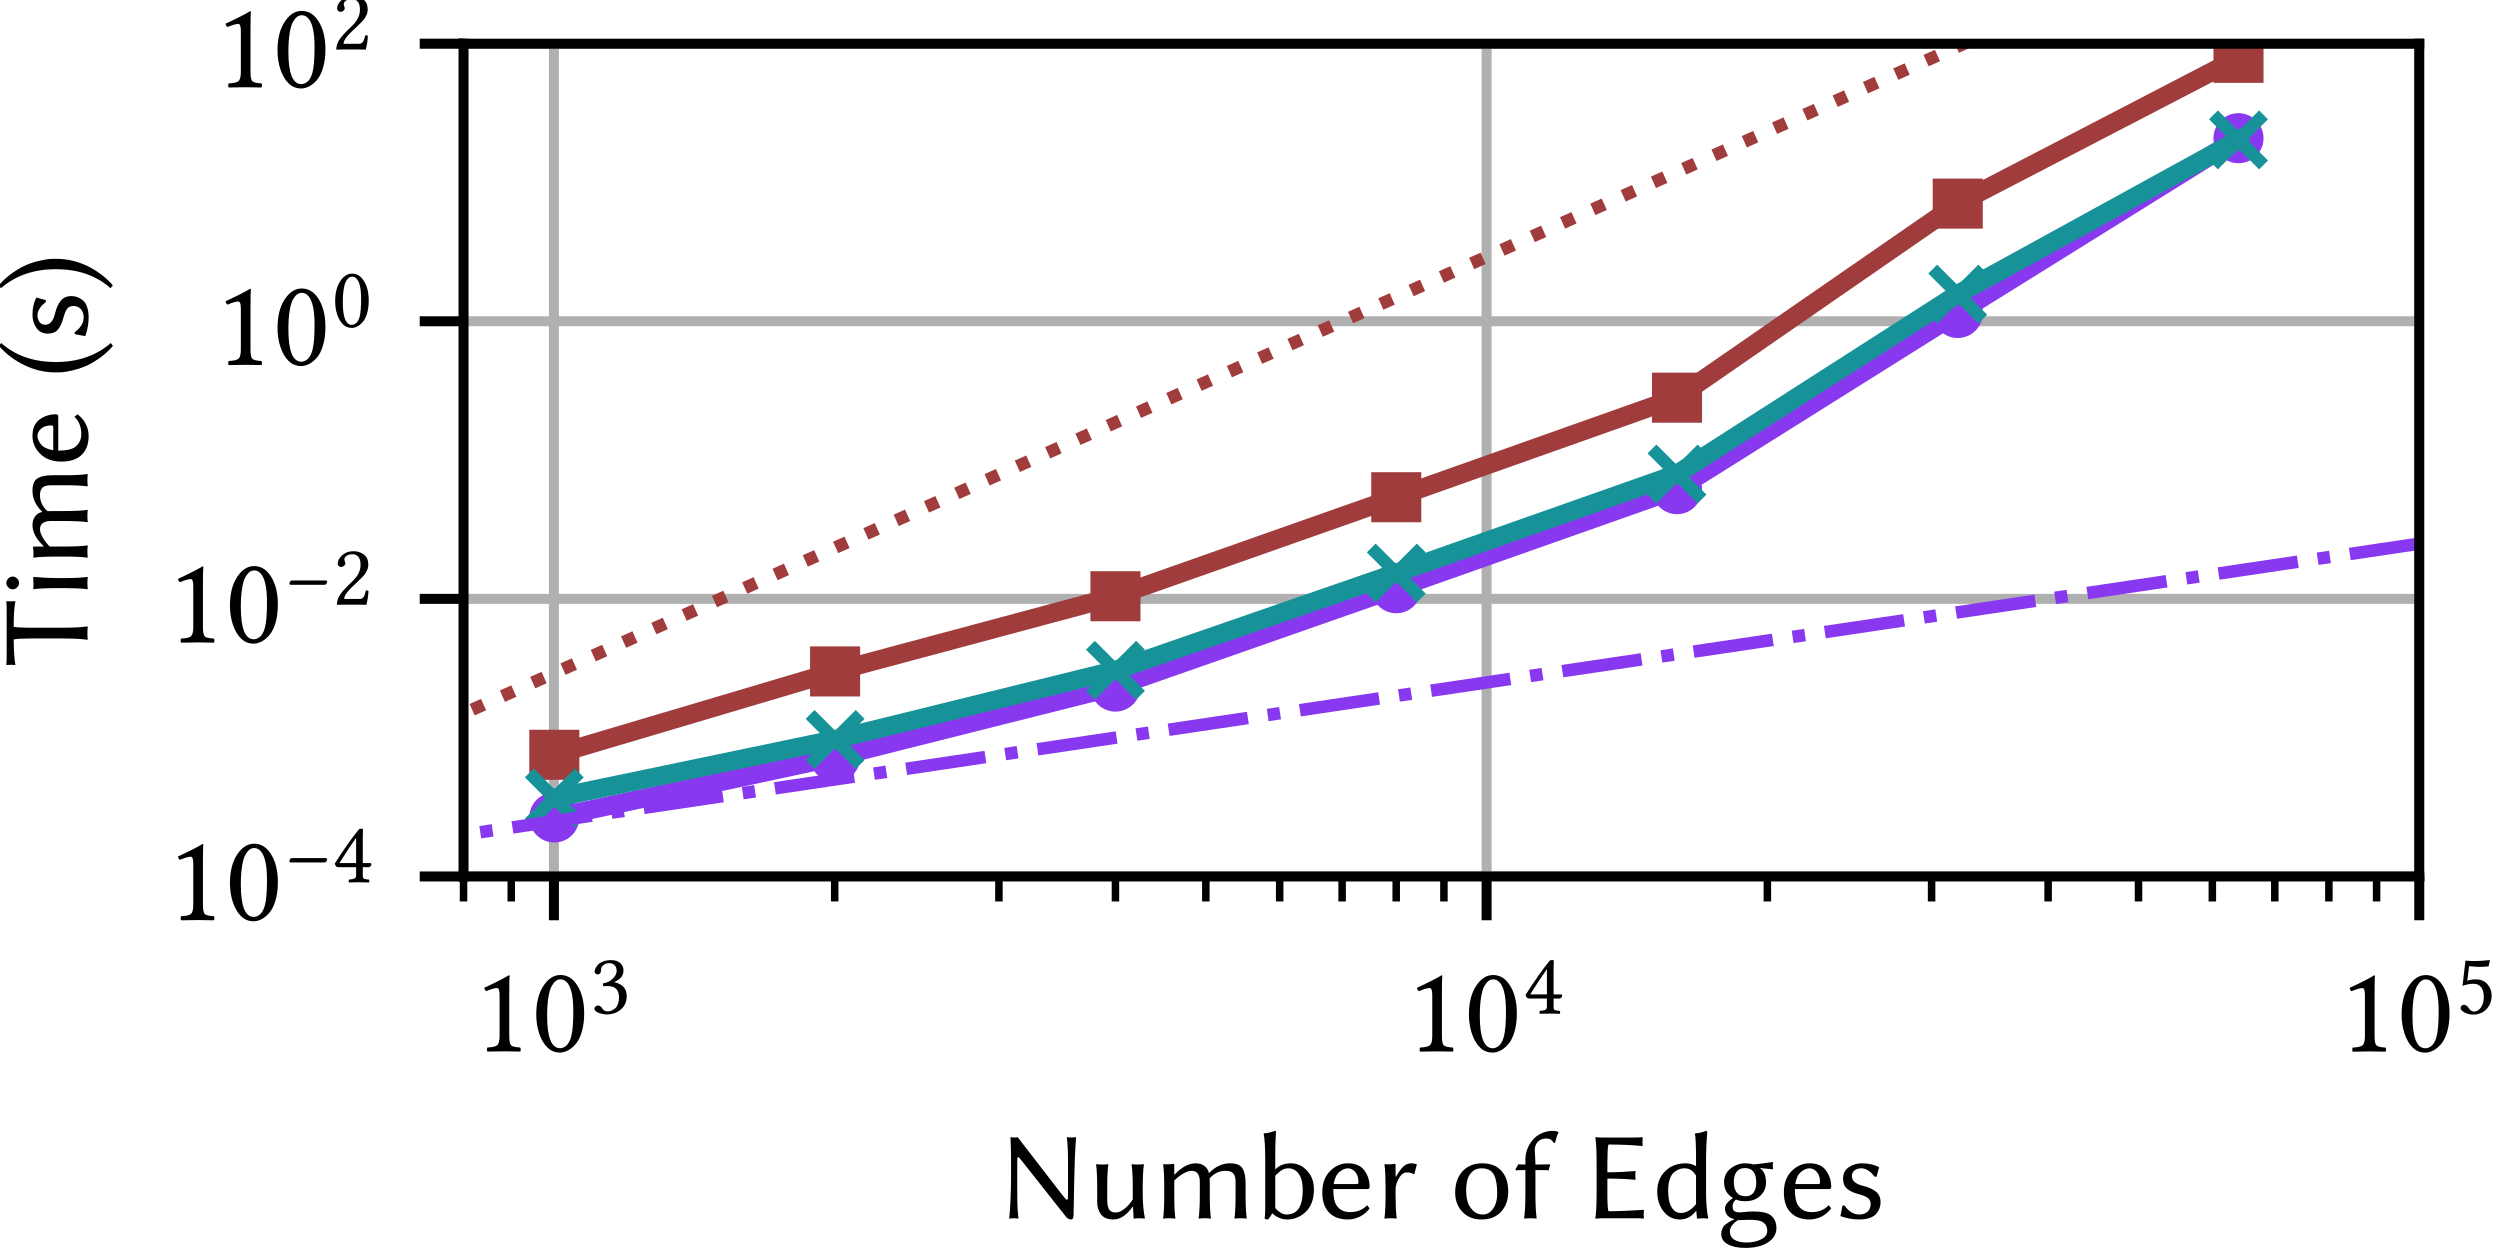
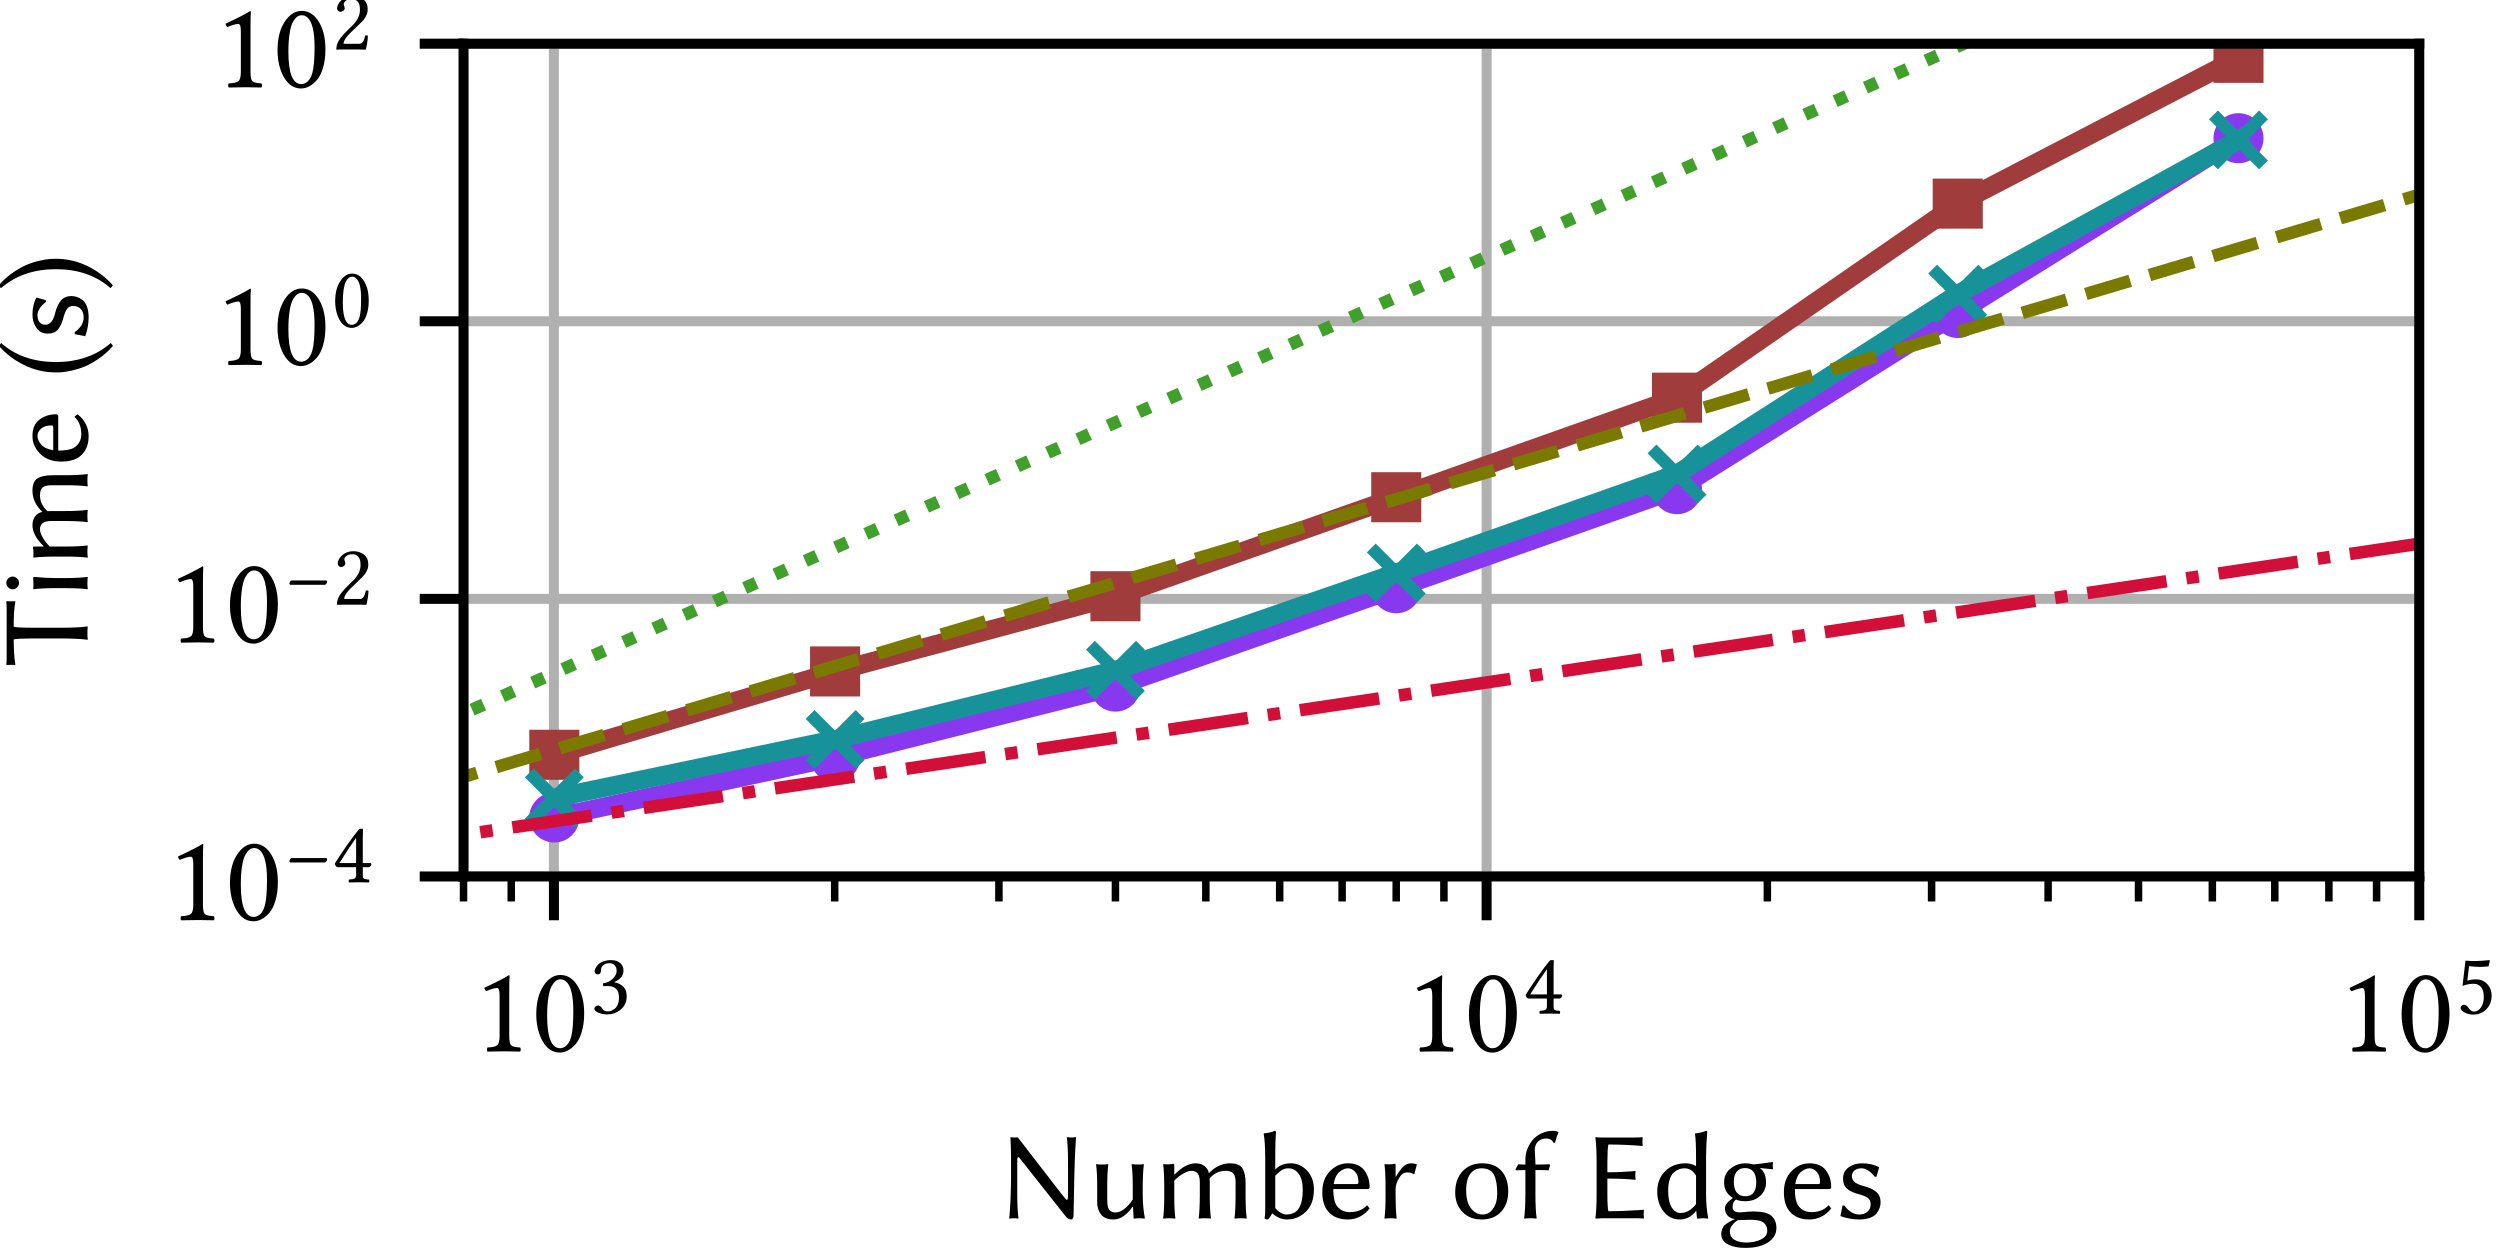
<svg xmlns="http://www.w3.org/2000/svg" xmlns:xlink="http://www.w3.org/1999/xlink" width="199.721pt" height="99.693pt" viewBox="0 0 199.721 99.693" version="1.1">
  <defs>
    <style type="text/css">*{stroke-linejoin: round; stroke-linecap: butt}</style>
  </defs>
  <g id="figure_1">
    <g id="patch_1">
      <path d="M 0 99.693  L 199.721 99.693  L 199.721 -0  L 0 -0  z " style="fill: #ffffff" />
    </g>
    <g id="axes_1">
      <g id="patch_2">
        <path d="M 37.031 70.019  L 193.271 70.019  L 193.271 3.491  L 37.031 3.491  z " style="fill: #ffffff" />
      </g>
      <g id="matplotlib.axis_1">
        <g id="xtick_1">
          <g id="line2d_1">
-             <path d="M 44.252 70.019  L 44.252 3.491  " clip-path="url(#p0219cf1106)" style="fill: none; stroke: #b0b0b0; stroke-width: 0.8; stroke-linecap: square" />
+             <path d="M 44.252 70.019  L 44.252 3.491  " clip-path="url(#pa7b9ce3e39)" style="fill: none; stroke: #b0b0b0; stroke-width: 0.8; stroke-linecap: square" />
          </g>
          <g id="line2d_2">
            <defs>
-               <path id="md5c4d9003c" d="M 0 0  L 0 3.5  " style="stroke: #000000; stroke-width: 0.8" />
+               <path id="m9ed46dc7cc" d="M 0 0  L 0 3.5  " style="stroke: #000000; stroke-width: 0.8" />
            </defs>
            <g>
-               <use xlink:href="#md5c4d9003c" x="44.252" y="70.019" style="stroke: #000000; stroke-width: 0.8" />
+               <use xlink:href="#m9ed46dc7cc" x="44.252" y="70.019" style="stroke: #000000; stroke-width: 0.8" />
            </g>
          </g>
          <g id="text_1">
            <g transform="translate(37.80198 84.00222) scale(0.1 -0.1)">
              <defs>
                <path id="LinLibertine-31" d="M 1844 781  Q 1844 397 1942 305  Q 2041 213 2400 197  Q 2431 166 2431 89  Q 2431 13 2400 -13  Q 1759 0 1619 0  Q 1356 0 728 -13  Q 703 13 703 89  Q 703 166 728 197  Q 1100 209 1225 309  Q 1350 409 1350 781  L 1350 2869  Q 1350 3241 1222 3238  Q 1050 3238 666 3078  Q 588 3128 569 3250  Q 1466 3666 1825 3891  Q 1863 3891 1863 3859  Q 1844 3713 1844 3003  L 1844 781  z " transform="scale(0.015625)" />
                <path id="LinLibertine-30" d="M 1484 3681  Q 1363 3681 1255 3603  Q 1147 3525 1040 3340  Q 934 3156 870 2762  Q 806 2369 806 1813  Q 806 163 1466 159  Q 1522 159 1586 178  Q 1650 197 1737 251  Q 1825 306 1904 431  Q 1984 556 2034 744  Q 2144 1141 2144 2059  Q 2144 3256 1772 3572  Q 1650 3681 1484 3681  z M 1459 -63  Q 1078 -63 809 206  Q 547 466 398 916  Q 250 1366 250 1881  Q 250 2791 617 3347  Q 984 3903 1484 3903  Q 1953 3903 2266 3488  Q 2700 2913 2700 1941  Q 2700 1409 2578 998  Q 2456 588 2262 367  Q 2069 147 1862 42  Q 1656 -63 1459 -63  z " transform="scale(0.015625)" />
                <path id="LinLibertine-33" d="M 1375 3681  Q 1259 3681 1139 3648  Q 1019 3616 894 3497  Q 769 3378 769 3194  Q 769 2863 519 2859  Q 416 2859 358 2931  Q 300 3003 300 3078  Q 300 3175 361 3300  Q 422 3425 550 3569  Q 678 3713 931 3808  Q 1184 3903 1509 3903  Q 1963 3903 2209 3653  Q 2409 3450 2409 3147  Q 2409 2878 2259 2676  Q 2109 2475 1734 2297  L 1741 2284  Q 2100 2228 2372 1984  Q 2644 1741 2644 1275  Q 2644 666 2220 301  Q 1797 -63 1203 -63  Q 884 -63 582 60  Q 281 184 281 366  Q 281 444 367 516  Q 453 588 550 588  Q 703 588 825 422  Q 831 416 854 381  Q 878 347 887 333  Q 897 319 919 291  Q 941 263 959 250  Q 978 238 1014 214  Q 1050 191 1087 181  Q 1125 172 1176 165  Q 1228 159 1288 159  Q 1391 159 1508 204  Q 1625 250 1762 348  Q 1900 447 1990 665  Q 2081 884 2081 1184  Q 2081 2009 1241 2009  Q 1044 2009 934 1997  L 903 2203  Q 1347 2266 1628 2548  Q 1909 2831 1909 3103  Q 1909 3394 1756 3537  Q 1603 3681 1375 3681  z " transform="scale(0.015625)" />
              </defs>
              <use xlink:href="#LinLibertine-31" transform="translate(0 0.134375)" />
              <use xlink:href="#LinLibertine-30" transform="translate(46.48438 0.134375)" />
              <use xlink:href="#LinLibertine-33" transform="translate(93.72316 30.31094) scale(0.7)" />
            </g>
          </g>
        </g>
        <g id="xtick_2">
          <g id="line2d_3">
-             <path d="M 118.762 70.019  L 118.762 3.491  " clip-path="url(#p0219cf1106)" style="fill: none; stroke: #b0b0b0; stroke-width: 0.8; stroke-linecap: square" />
+             <path d="M 118.762 70.019  L 118.762 3.491  " clip-path="url(#pa7b9ce3e39)" style="fill: none; stroke: #b0b0b0; stroke-width: 0.8; stroke-linecap: square" />
          </g>
          <g id="line2d_4">
            <g>
-               <use xlink:href="#md5c4d9003c" x="118.762" y="70.019" style="stroke: #000000; stroke-width: 0.8" />
+               <use xlink:href="#m9ed46dc7cc" x="118.762" y="70.019" style="stroke: #000000; stroke-width: 0.8" />
            </g>
          </g>
          <g id="text_2">
            <g transform="translate(112.3116 84.00222) scale(0.1 -0.1)">
              <defs>
                <path id="LinLibertine-34" d="M 1734 3244  Q 1247 2578 513 1403  L 1734 1403  L 1734 3244  z M 2753 1403  Q 2850 1403 2847 1300  Q 2847 1244 2786 1172  Q 2725 1100 2663 1100  L 2222 1100  L 2222 513  Q 2222 409 2237 348  Q 2253 288 2320 259  Q 2388 231 2425 225  Q 2463 219 2603 203  Q 2647 197 2669 197  Q 2700 166 2700 89  Q 2700 13 2669 -13  Q 2259 0 1972 0  Q 1625 0 1216 -13  Q 1191 13 1191 89  Q 1191 166 1216 197  Q 1559 222 1644 291  Q 1734 363 1734 513  L 1734 1100  L 428 1100  Q 231 1100 178 1369  Q 1169 2925 1913 3834  Q 1969 3906 2016 3903  L 2222 3903  L 2234 3891  Q 2222 3834 2222 3272  L 2222 1403  L 2753 1403  z " transform="scale(0.015625)" />
              </defs>
              <use xlink:href="#LinLibertine-31" transform="translate(0 0.101562)" />
              <use xlink:href="#LinLibertine-30" transform="translate(46.48438 0.101562)" />
              <use xlink:href="#LinLibertine-34" transform="translate(93.72316 30.27812) scale(0.7)" />
            </g>
          </g>
        </g>
        <g id="xtick_3">
          <g id="line2d_5">
-             <path d="M 193.271 70.019  L 193.271 3.491  " clip-path="url(#p0219cf1106)" style="fill: none; stroke: #b0b0b0; stroke-width: 0.8; stroke-linecap: square" />
+             <path d="M 193.271 70.019  L 193.271 3.491  " clip-path="url(#pa7b9ce3e39)" style="fill: none; stroke: #b0b0b0; stroke-width: 0.8; stroke-linecap: square" />
          </g>
          <g id="line2d_6">
            <g>
-               <use xlink:href="#md5c4d9003c" x="193.271" y="70.019" style="stroke: #000000; stroke-width: 0.8" />
+               <use xlink:href="#m9ed46dc7cc" x="193.271" y="70.019" style="stroke: #000000; stroke-width: 0.8" />
            </g>
          </g>
          <g id="text_3">
            <g transform="translate(186.8212 84.00222) scale(0.1 -0.1)">
              <defs>
                <path id="LinLibertine-35" d="M 2041 1209  Q 2041 1709 1836 1945  Q 1631 2181 1300 2181  Q 897 2181 488 2028  L 703 3872  Q 1075 3841 1394 3841  Q 1778 3841 2444 3909  L 2491 3884  L 2388 3450  Q 1997 3413 1716 3413  Q 1497 3413 966 3469  L 838 2400  Q 1100 2503 1466 2503  Q 1984 2503 2298 2158  Q 2613 1813 2613 1325  Q 2613 716 2231 322  Q 1850 -72 1253 -72  Q 959 -72 653 76  Q 347 225 347 409  Q 347 506 420 576  Q 494 647 588 647  Q 759 647 916 441  Q 922 428 953 387  Q 984 347 998 326  Q 1013 306 1044 275  Q 1075 244 1100 228  Q 1125 213 1164 189  Q 1203 166 1245 159  Q 1288 153 1338 153  Q 1631 153 1836 458  Q 2041 763 2041 1209  z " transform="scale(0.015625)" />
              </defs>
              <use xlink:href="#LinLibertine-31" transform="translate(0 0.06875)" />
              <use xlink:href="#LinLibertine-30" transform="translate(46.48438 0.06875)" />
              <use xlink:href="#LinLibertine-35" transform="translate(93.72316 30.24531) scale(0.7)" />
            </g>
          </g>
        </g>
        <g id="xtick_4">
          <g id="line2d_7">
            <defs>
-               <path id="mb0b4feb155" d="M 0 0  L 0 2  " style="stroke: #000000; stroke-width: 0.6" />
+               <path id="m5147adbdbf" d="M 0 0  L 0 2  " style="stroke: #000000; stroke-width: 0.6" />
            </defs>
            <g>
-               <use xlink:href="#mb0b4feb155" x="37.031" y="70.019" style="stroke: #000000; stroke-width: 0.6" />
+               <use xlink:href="#m5147adbdbf" x="37.031" y="70.019" style="stroke: #000000; stroke-width: 0.6" />
            </g>
          </g>
        </g>
        <g id="xtick_5">
          <g id="line2d_8">
            <g>
-               <use xlink:href="#mb0b4feb155" x="40.843" y="70.019" style="stroke: #000000; stroke-width: 0.6" />
+               <use xlink:href="#m5147adbdbf" x="40.843" y="70.019" style="stroke: #000000; stroke-width: 0.6" />
            </g>
          </g>
        </g>
        <g id="xtick_6">
          <g id="line2d_9">
            <g>
-               <use xlink:href="#mb0b4feb155" x="66.682" y="70.019" style="stroke: #000000; stroke-width: 0.6" />
+               <use xlink:href="#m5147adbdbf" x="66.682" y="70.019" style="stroke: #000000; stroke-width: 0.6" />
            </g>
          </g>
        </g>
        <g id="xtick_7">
          <g id="line2d_10">
            <g>
-               <use xlink:href="#mb0b4feb155" x="79.802" y="70.019" style="stroke: #000000; stroke-width: 0.6" />
+               <use xlink:href="#m5147adbdbf" x="79.802" y="70.019" style="stroke: #000000; stroke-width: 0.6" />
            </g>
          </g>
        </g>
        <g id="xtick_8">
          <g id="line2d_11">
            <g>
-               <use xlink:href="#mb0b4feb155" x="89.111" y="70.019" style="stroke: #000000; stroke-width: 0.6" />
+               <use xlink:href="#m5147adbdbf" x="89.111" y="70.019" style="stroke: #000000; stroke-width: 0.6" />
            </g>
          </g>
        </g>
        <g id="xtick_9">
          <g id="line2d_12">
            <g>
-               <use xlink:href="#mb0b4feb155" x="96.332" y="70.019" style="stroke: #000000; stroke-width: 0.6" />
+               <use xlink:href="#m5147adbdbf" x="96.332" y="70.019" style="stroke: #000000; stroke-width: 0.6" />
            </g>
          </g>
        </g>
        <g id="xtick_10">
          <g id="line2d_13">
            <g>
-               <use xlink:href="#mb0b4feb155" x="102.232" y="70.019" style="stroke: #000000; stroke-width: 0.6" />
+               <use xlink:href="#m5147adbdbf" x="102.232" y="70.019" style="stroke: #000000; stroke-width: 0.6" />
            </g>
          </g>
        </g>
        <g id="xtick_11">
          <g id="line2d_14">
            <g>
-               <use xlink:href="#mb0b4feb155" x="107.22" y="70.019" style="stroke: #000000; stroke-width: 0.6" />
+               <use xlink:href="#m5147adbdbf" x="107.22" y="70.019" style="stroke: #000000; stroke-width: 0.6" />
            </g>
          </g>
        </g>
        <g id="xtick_12">
          <g id="line2d_15">
            <g>
-               <use xlink:href="#mb0b4feb155" x="111.541" y="70.019" style="stroke: #000000; stroke-width: 0.6" />
+               <use xlink:href="#m5147adbdbf" x="111.541" y="70.019" style="stroke: #000000; stroke-width: 0.6" />
            </g>
          </g>
        </g>
        <g id="xtick_13">
          <g id="line2d_16">
            <g>
-               <use xlink:href="#mb0b4feb155" x="115.352" y="70.019" style="stroke: #000000; stroke-width: 0.6" />
+               <use xlink:href="#m5147adbdbf" x="115.352" y="70.019" style="stroke: #000000; stroke-width: 0.6" />
            </g>
          </g>
        </g>
        <g id="xtick_14">
          <g id="line2d_17">
            <g>
-               <use xlink:href="#mb0b4feb155" x="141.191" y="70.019" style="stroke: #000000; stroke-width: 0.6" />
+               <use xlink:href="#m5147adbdbf" x="141.191" y="70.019" style="stroke: #000000; stroke-width: 0.6" />
            </g>
          </g>
        </g>
        <g id="xtick_15">
          <g id="line2d_18">
            <g>
-               <use xlink:href="#mb0b4feb155" x="154.312" y="70.019" style="stroke: #000000; stroke-width: 0.6" />
+               <use xlink:href="#m5147adbdbf" x="154.312" y="70.019" style="stroke: #000000; stroke-width: 0.6" />
            </g>
          </g>
        </g>
        <g id="xtick_16">
          <g id="line2d_19">
            <g>
-               <use xlink:href="#mb0b4feb155" x="163.621" y="70.019" style="stroke: #000000; stroke-width: 0.6" />
+               <use xlink:href="#m5147adbdbf" x="163.621" y="70.019" style="stroke: #000000; stroke-width: 0.6" />
            </g>
          </g>
        </g>
        <g id="xtick_17">
          <g id="line2d_20">
            <g>
-               <use xlink:href="#mb0b4feb155" x="170.842" y="70.019" style="stroke: #000000; stroke-width: 0.6" />
+               <use xlink:href="#m5147adbdbf" x="170.842" y="70.019" style="stroke: #000000; stroke-width: 0.6" />
            </g>
          </g>
        </g>
        <g id="xtick_18">
          <g id="line2d_21">
            <g>
-               <use xlink:href="#mb0b4feb155" x="176.741" y="70.019" style="stroke: #000000; stroke-width: 0.6" />
+               <use xlink:href="#m5147adbdbf" x="176.741" y="70.019" style="stroke: #000000; stroke-width: 0.6" />
            </g>
          </g>
        </g>
        <g id="xtick_19">
          <g id="line2d_22">
            <g>
-               <use xlink:href="#mb0b4feb155" x="181.73" y="70.019" style="stroke: #000000; stroke-width: 0.6" />
+               <use xlink:href="#m5147adbdbf" x="181.73" y="70.019" style="stroke: #000000; stroke-width: 0.6" />
            </g>
          </g>
        </g>
        <g id="xtick_20">
          <g id="line2d_23">
            <g>
-               <use xlink:href="#mb0b4feb155" x="186.051" y="70.019" style="stroke: #000000; stroke-width: 0.6" />
+               <use xlink:href="#m5147adbdbf" x="186.051" y="70.019" style="stroke: #000000; stroke-width: 0.6" />
            </g>
          </g>
        </g>
        <g id="xtick_21">
          <g id="line2d_24">
            <g>
-               <use xlink:href="#mb0b4feb155" x="189.862" y="70.019" style="stroke: #000000; stroke-width: 0.6" />
+               <use xlink:href="#m5147adbdbf" x="189.862" y="70.019" style="stroke: #000000; stroke-width: 0.6" />
            </g>
          </g>
        </g>
        <g id="text_4">
          <g transform="translate(79.645 97.32409) scale(0.1 -0.1)">
            <defs>
              <path id="LinBiolinum-4e" d="M 691 4128  L 703 4147  Q 753 4128 972 4128  Q 972 4128 1063 4141  L 3256 1300  Q 3513 969 3559 947  Q 3606 925 3622 1006  Q 3631 1053 3634 1141  L 3634 2847  Q 3634 3672 3572 4128  L 3584 4147  Q 3700 4128 3808 4128  Q 3916 4128 4031 4147  L 4044 4128  Q 4006 3628 3984 3081  Q 3963 2534 3956 2173  Q 3950 1813 3936 1147  Q 3922 481 3916 134  Q 3903 -63 3794 -63  Q 3634 -63 3519 91  L 1288 2913  Q 1191 3041 1145 3089  Q 1100 3138 1072 3120  Q 1044 3103 1041 3039  Q 1038 2975 1038 2809  L 1038 1281  Q 1038 456 1100 0  L 1088 -19  Q 972 0 864 0  Q 756 0 641 -19  L 628 0  Q 706 744 720 1991  Q 734 3238 691 4128  z " transform="scale(0.015625)" />
              <path id="LinBiolinum-75" d="M 2338 588  Q 2159 313 1901 125  Q 1644 -63 1369 -63  Q 928 -63 729 192  Q 531 447 531 825  L 531 1594  Q 531 2338 475 2747  L 488 2766  Q 603 2747 787 2747  Q 972 2747 1088 2766  L 1100 2747  Q 1044 2363 1044 1594  L 1044 959  Q 1044 556 1156 425  Q 1269 294 1472 294  Q 1697 294 1942 495  Q 2188 697 2350 966  L 2350 1594  Q 2350 2322 2291 2747  L 2303 2766  Q 2419 2747 2605 2747  Q 2791 2747 2906 2766  L 2919 2747  Q 2863 2363 2859 1594  L 2859 1228  Q 2859 581 2969 0  L 2956 -19  Q 2828 0 2672 0  Q 2566 0 2419 -19  Q 2394 -19 2394 0  L 2363 569  L 2338 588  z " transform="scale(0.015625)" />
              <path id="LinBiolinum-6d" d="M 1038 2253  L 1056 2234  Q 1600 2809 2131 2809  Q 2400 2809 2583 2671  Q 2766 2534 2809 2303  Q 3291 2809 3891 2809  Q 4366 2809 4525 2550  Q 4684 2291 4684 1791  L 4684 1153  Q 4684 409 4744 0  L 4728 -19  Q 4613 0 4428 0  Q 4244 0 4128 -19  L 4116 0  Q 4172 391 4172 1153  L 4172 1856  Q 4172 2169 4050 2297  Q 3928 2425 3659 2425  Q 3191 2425 2847 2041  Q 2853 1963 2853 1797  L 2853 1153  Q 2853 409 2913 0  L 2900 -19  Q 2784 0 2598 0  Q 2413 0 2297 -19  L 2284 0  Q 2341 391 2344 1153  L 2344 1856  Q 2344 2425 1919 2425  Q 1747 2425 1503 2287  Q 1259 2150 1038 1925  L 1038 1153  Q 1038 409 1094 0  L 1081 -19  Q 966 0 780 0  Q 594 0 481 -19  L 469 0  Q 525 391 525 1153  L 525 1503  Q 525 2388 469 2747  L 481 2766  Q 763 2741 997 2784  Q 1034 2784 1038 2719  L 1038 2253  z " transform="scale(0.015625)" />
              <path id="LinBiolinum-62" d="M 1038 519  Q 1141 391 1300 291  Q 1459 191 1600 191  Q 2041 191 2242 505  Q 2444 819 2444 1434  Q 2444 1997 2236 2275  Q 2028 2553 1709 2553  Q 1525 2553 1383 2467  Q 1241 2381 1038 2175  L 1038 519  z M 1038 3200  L 1038 2491  Q 1331 2809 1838 2809  Q 2319 2809 2667 2431  Q 3016 2053 3016 1484  Q 3016 728 2602 332  Q 2188 -63 1638 -63  Q 1247 -63 884 250  Q 781 59 672 -63  Q 544 -63 494 -13  Q 525 153 525 469  L 525 3084  Q 525 3891 447 4319  L 459 4341  Q 747 4359 1019 4469  Q 1075 4469 1075 4403  Q 1038 3903 1038 3200  z " transform="scale(0.015625)" />
              <path id="LinBiolinum-65" d="M 800 1747  L 1978 1747  Q 2069 1747 2069 1838  Q 2069 2178 1905 2365  Q 1741 2553 1530 2553  Q 1319 2553 1095 2370  Q 872 2188 800 1747  z M 2509 666  L 2638 506  Q 2453 250 2158 93  Q 1863 -63 1522 -63  Q 856 -63 506 359  Q 219 706 219 1338  Q 219 2009 612 2409  Q 1006 2809 1528 2809  Q 2103 2809 2370 2445  Q 2638 2081 2638 1600  Q 2638 1491 2522 1491  L 781 1491  Q 781 922 934 678  Q 1166 313 1631 313  Q 2184 313 2509 666  z " transform="scale(0.015625)" />
              <path id="LinBiolinum-72" d="M 1069 2138  L 1088 2125  Q 1313 2509 1481 2659  Q 1650 2809 1900 2809  Q 1978 2809 2131 2766  L 2156 2741  L 2028 2266  L 1978 2253  Q 1881 2344 1644 2344  Q 1431 2344 1288 2119  Q 1069 1788 1069 1484  L 1069 1153  Q 1069 438 1125 0  L 1113 -19  Q 997 0 812 0  Q 628 0 513 -19  L 500 0  Q 556 397 556 1153  L 556 1503  Q 556 2388 500 2747  L 513 2766  Q 794 2741 1031 2784  Q 1069 2784 1069 2719  L 1069 2138  z " transform="scale(0.015625)" />
              <path id="LinBiolinum-20" transform="scale(0.015625)" />
              <path id="LinBiolinum-6f" d="M 244 1313  Q 244 1991 620 2400  Q 997 2809 1625 2809  Q 2266 2809 2611 2421  Q 2956 2034 2956 1369  Q 2956 728 2592 332  Q 2228 -63 1600 -63  Q 978 -63 611 328  Q 244 719 244 1313  z M 1581 2553  Q 1300 2553 1117 2381  Q 934 2209 870 1968  Q 806 1728 806 1422  Q 806 1134 870 878  Q 934 622 1139 406  Q 1344 191 1656 191  Q 1975 191 2184 492  Q 2394 794 2394 1253  Q 2394 1900 2225 2226  Q 2056 2553 1581 2553  z " transform="scale(0.015625)" />
              <path id="LinBiolinum-66" d="M 634 2747  L 634 2994  Q 634 3531 984 3975  Q 1163 4206 1448 4337  Q 1734 4469 2034 4469  Q 2219 4469 2322 4403  L 2328 4384  Q 2231 4194 2150 3859  L 2081 3853  Q 1959 4078 1709 4078  Q 1434 4078 1273 3914  Q 1113 3750 1113 3481  Q 1113 3438 1130 3184  Q 1147 2931 1147 2803  L 1147 2747  L 1422 2747  Q 1600 2747 1869 2759  L 1900 2713  Q 1850 2584 1825 2450  Q 1697 2463 1363 2463  L 1147 2463  L 1147 1275  Q 1147 431 1209 0  L 1197 -19  Q 1081 0 889 0  Q 697 0 581 -19  L 569 0  Q 631 403 634 1275  L 634 2463  L 628 2463  Q 334 2463 153 2450  L 122 2497  Q 213 2638 263 2759  Q 359 2747 634 2747  z " transform="scale(0.015625)" />
              <path id="LinBiolinum-45" d="M 1216 1281  Q 1216 531 1269 359  Q 1653 359 2103 378  Q 2553 397 2813 416  L 3072 434  L 3084 409  Q 3072 306 3072 197  Q 3072 178 3084 0  L 3072 -19  Q 2919 0 2688 0  L 941 0  L 609 -19  L 603 0  Q 666 434 666 1281  L 666 2847  Q 666 3672 603 4128  L 616 4147  Q 725 4128 941 4128  L 2625 4128  Q 2856 4128 3009 4147  L 3022 4128  Q 3009 3950 3009 3886  Q 3009 3822 3022 3719  L 3009 3694  Q 2125 3772 1269 3769  Q 1219 3597 1216 2847  L 1216 2350  Q 1888 2350 2644 2413  L 2663 2394  Q 2644 2303 2644 2189  Q 2644 2075 2663 1984  L 2644 1966  Q 2009 2028 1216 2028  L 1216 1281  z " transform="scale(0.015625)" />
              <path id="LinBiolinum-64" d="M 2309 722  L 2309 2181  Q 2188 2372 2053 2462  Q 1919 2553 1703 2553  Q 1569 2553 1441 2504  Q 1313 2456 1178 2345  Q 1044 2234 964 1993  Q 884 1753 884 1416  Q 884 847 1062 558  Q 1241 269 1522 269  Q 1950 269 2309 722  z M 2309 372  Q 1969 -63 1484 -63  Q 972 -63 648 350  Q 325 763 325 1363  Q 325 2009 733 2409  Q 1141 2809 1772 2809  Q 2059 2809 2309 2669  L 2309 3084  Q 2309 4000 2253 4319  L 2266 4341  Q 2553 4359 2822 4469  Q 2878 4469 2881 4403  Q 2825 3694 2822 3200  L 2822 1228  Q 2822 581 2931 0  L 2919 -19  Q 2791 0 2634 0  Q 2559 0 2413 -19  Q 2356 -19 2356 0  L 2322 372  L 2309 372  z " transform="scale(0.015625)" />
              <path id="LinBiolinum-67" d="M 647 -666  Q 647 -966 886 -1103  Q 1125 -1241 1484 -1241  Q 1925 -1241 2242 -1081  Q 2559 -922 2559 -647  Q 2559 -334 2309 -184  Q 2125 -75 1631 -78  Q 1600 -78 1386 -87  Q 1172 -97 1063 -97  Q 891 -194 769 -353  Q 647 -513 647 -666  z M 2497 1825  Q 2497 1428 2205 1150  Q 1913 872 1434 872  Q 1128 872 959 959  Q 788 813 788 603  Q 788 419 886 359  Q 984 300 1159 300  Q 1166 300 1344 313  Q 1588 344 1856 347  Q 2509 347 2759 134  Q 3028 -97 3028 -500  Q 3028 -953 2598 -1234  Q 2169 -1516 1434 -1516  Q 891 -1516 548 -1334  Q 206 -1153 206 -794  Q 206 -597 353 -372  Q 634 -153 897 -47  Q 650 -3 523 147  Q 397 297 397 506  Q 397 756 806 1038  Q 353 1300 353 1838  Q 353 2284 689 2546  Q 1025 2809 1441 2809  Q 1656 2809 1831 2753  Q 2103 2769 2422 2817  Q 2741 2866 2841 2875  L 2859 2853  Q 2841 2763 2841 2688  Q 2841 2613 2859 2522  L 2841 2503  Q 2244 2566 2175 2569  Q 2497 2356 2497 1825  z M 1997 1819  Q 1997 2569 1416 2566  Q 1141 2566 995 2380  Q 850 2194 850 1869  Q 850 1125 1453 1125  Q 1728 1125 1862 1315  Q 1997 1506 1997 1819  z " transform="scale(0.015625)" />
              <path id="LinBiolinum-73" d="M 319 647  L 416 653  Q 747 194 1172 191  Q 1434 191 1596 333  Q 1759 475 1759 722  Q 1759 941 1603 1047  Q 1447 1153 1113 1241  Q 753 1338 550 1511  Q 347 1684 347 2028  Q 347 2400 634 2604  Q 922 2809 1313 2809  Q 1806 2809 2175 2619  L 2188 2597  L 2059 2125  L 1972 2119  Q 1850 2259 1792 2320  Q 1734 2381 1587 2467  Q 1441 2553 1288 2553  Q 1075 2553 937 2448  Q 800 2344 800 2150  Q 800 1791 1394 1650  Q 1791 1553 2028 1362  Q 2266 1172 2266 813  Q 2266 666 2217 525  Q 2169 384 2058 243  Q 1947 103 1719 20  Q 1491 -63 1178 -63  Q 703 -63 213 109  L 319 647  z " transform="scale(0.015625)" />
            </defs>
            <use xlink:href="#LinBiolinum-4e" />
            <use xlink:href="#LinBiolinum-75" transform="translate(71.77734 0)" />
            <use xlink:href="#LinBiolinum-6d" transform="translate(125.4395 0)" />
            <use xlink:href="#LinBiolinum-62" transform="translate(206.1035 0)" />
            <use xlink:href="#LinBiolinum-65" transform="translate(256.4941 0)" />
            <use xlink:href="#LinBiolinum-72" transform="translate(301.7578 0)" />
            <use xlink:href="#LinBiolinum-20" transform="translate(337.2559 0)" />
            <use xlink:href="#LinBiolinum-6f" transform="translate(362.2559 0)" />
            <use xlink:href="#LinBiolinum-66" transform="translate(412.2559 0)" />
            <use xlink:href="#LinBiolinum-20" transform="translate(443.6523 0)" />
            <use xlink:href="#LinBiolinum-45" transform="translate(468.6523 0)" />
            <use xlink:href="#LinBiolinum-64" transform="translate(522.4121 0)" />
            <use xlink:href="#LinBiolinum-67" transform="translate(575.3906 0)" />
            <use xlink:href="#LinBiolinum-65" transform="translate(625.2441 0)" />
            <use xlink:href="#LinBiolinum-73" transform="translate(670.5078 0)" />
          </g>
        </g>
      </g>
      <g id="matplotlib.axis_2">
        <g id="ytick_1">
          <g id="line2d_25">
-             <path d="M 37.031 70.019  L 193.271 70.019  " clip-path="url(#p0219cf1106)" style="fill: none; stroke: #b0b0b0; stroke-width: 0.8; stroke-linecap: square" />
+             <path d="M 37.031 70.019  L 193.271 70.019  " clip-path="url(#pa7b9ce3e39)" style="fill: none; stroke: #b0b0b0; stroke-width: 0.8; stroke-linecap: square" />
          </g>
          <g id="line2d_26">
            <defs>
-               <path id="mb19d27ae94" d="M 0 0  L -3.5 0  " style="stroke: #000000; stroke-width: 0.8" />
+               <path id="m6b126ee588" d="M 0 0  L -3.5 0  " style="stroke: #000000; stroke-width: 0.8" />
            </defs>
            <g>
-               <use xlink:href="#mb19d27ae94" x="37.031" y="70.019" style="stroke: #000000; stroke-width: 0.8" />
+               <use xlink:href="#m6b126ee588" x="37.031" y="70.019" style="stroke: #000000; stroke-width: 0.8" />
            </g>
          </g>
          <g id="text_5">
            <g transform="translate(13.33125 73.51081) scale(0.1 -0.1)">
              <defs>
                <path id="LinLibertine-2212" d="M 2963 1447  L 481 1447  Q 384 1447 384 1550  Q 384 1622 436 1694  Q 488 1766 544 1766  L 3047 1766  Q 3138 1766 3138 1656  Q 3138 1606 3078 1526  Q 3019 1447 2963 1447  z " transform="scale(0.015625)" />
              </defs>
              <use xlink:href="#LinLibertine-31" transform="translate(0 0.101562)" />
              <use xlink:href="#LinLibertine-30" transform="translate(46.48438 0.101562)" />
              <use xlink:href="#LinLibertine-2212" transform="translate(93.72316 30.27812) scale(0.7)" />
              <use xlink:href="#LinLibertine-34" transform="translate(132.2095 30.27812) scale(0.7)" />
            </g>
          </g>
        </g>
        <g id="ytick_2">
          <g id="line2d_27">
-             <path d="M 37.031 47.843  L 193.271 47.843  " clip-path="url(#p0219cf1106)" style="fill: none; stroke: #b0b0b0; stroke-width: 0.8; stroke-linecap: square" />
+             <path d="M 37.031 47.843  L 193.271 47.843  " clip-path="url(#pa7b9ce3e39)" style="fill: none; stroke: #b0b0b0; stroke-width: 0.8; stroke-linecap: square" />
          </g>
          <g id="line2d_28">
            <g>
-               <use xlink:href="#mb19d27ae94" x="37.031" y="47.843" style="stroke: #000000; stroke-width: 0.8" />
+               <use xlink:href="#m6b126ee588" x="37.031" y="47.843" style="stroke: #000000; stroke-width: 0.8" />
            </g>
          </g>
          <g id="text_6">
            <g transform="translate(13.33125 51.33481) scale(0.1 -0.1)">
              <defs>
                <path id="LinLibertine-32" d="M 391 2994  Q 391 3313 717 3608  Q 1044 3903 1544 3903  Q 1978 3903 2301 3658  Q 2625 3413 2625 2931  Q 2625 2700 2528 2495  Q 2431 2291 2320 2159  Q 2209 2028 1984 1813  L 1338 1191  Q 863 716 863 416  L 2003 416  Q 2175 416 2272 550  Q 2369 684 2450 1031  Q 2572 1056 2638 997  Q 2625 550 2484 -13  Q 2191 0 1984 0  L 863 0  L 331 -13  Q 331 294 476 578  Q 622 863 1063 1313  L 1538 1778  Q 2063 2309 2059 2906  Q 2059 3322 1890 3501  Q 1722 3681 1503 3681  Q 1184 3681 1028 3559  Q 872 3438 872 3291  Q 872 3259 897 3201  Q 922 3144 922 3138  Q 947 3047 947 3003  Q 947 2906 842 2826  Q 738 2747 647 2747  Q 544 2747 467 2819  Q 391 2891 391 2994  z " transform="scale(0.015625)" />
              </defs>
              <use xlink:href="#LinLibertine-31" transform="translate(0 0.134375)" />
              <use xlink:href="#LinLibertine-30" transform="translate(46.48438 0.134375)" />
              <use xlink:href="#LinLibertine-2212" transform="translate(93.72316 30.31094) scale(0.7)" />
              <use xlink:href="#LinLibertine-32" transform="translate(132.2095 30.31094) scale(0.7)" />
            </g>
          </g>
        </g>
        <g id="ytick_3">
          <g id="line2d_29">
-             <path d="M 37.031 25.667  L 193.271 25.667  " clip-path="url(#p0219cf1106)" style="fill: none; stroke: #b0b0b0; stroke-width: 0.8; stroke-linecap: square" />
+             <path d="M 37.031 25.667  L 193.271 25.667  " clip-path="url(#pa7b9ce3e39)" style="fill: none; stroke: #b0b0b0; stroke-width: 0.8; stroke-linecap: square" />
          </g>
          <g id="line2d_30">
            <g>
-               <use xlink:href="#mb19d27ae94" x="37.031" y="25.667" style="stroke: #000000; stroke-width: 0.8" />
+               <use xlink:href="#m6b126ee588" x="37.031" y="25.667" style="stroke: #000000; stroke-width: 0.8" />
            </g>
          </g>
          <g id="text_7">
            <g transform="translate(17.13125 29.15881) scale(0.1 -0.1)">
              <use xlink:href="#LinLibertine-31" transform="translate(0 0.134375)" />
              <use xlink:href="#LinLibertine-30" transform="translate(46.48438 0.134375)" />
              <use xlink:href="#LinLibertine-30" transform="translate(93.72316 30.31094) scale(0.7)" />
            </g>
          </g>
        </g>
        <g id="ytick_4">
          <g id="line2d_31">
-             <path d="M 37.031 3.491  L 193.271 3.491  " clip-path="url(#p0219cf1106)" style="fill: none; stroke: #b0b0b0; stroke-width: 0.8; stroke-linecap: square" />
+             <path d="M 37.031 3.491  L 193.271 3.491  " clip-path="url(#pa7b9ce3e39)" style="fill: none; stroke: #b0b0b0; stroke-width: 0.8; stroke-linecap: square" />
          </g>
          <g id="line2d_32">
            <g>
-               <use xlink:href="#mb19d27ae94" x="37.031" y="3.491" style="stroke: #000000; stroke-width: 0.8" />
+               <use xlink:href="#m6b126ee588" x="37.031" y="3.491" style="stroke: #000000; stroke-width: 0.8" />
            </g>
          </g>
          <g id="text_8">
            <g transform="translate(17.13125 6.982813) scale(0.1 -0.1)">
              <use xlink:href="#LinLibertine-31" transform="translate(0 0.134375)" />
              <use xlink:href="#LinLibertine-30" transform="translate(46.48438 0.134375)" />
              <use xlink:href="#LinLibertine-32" transform="translate(93.72316 30.31094) scale(0.7)" />
            </g>
          </g>
        </g>
        <g id="text_9">
          <g transform="translate(6.982812 53.27728) rotate(-90) scale(0.1 -0.1)">
            <defs>
              <path id="LinBiolinum-54" d="M 1453 2847  Q 1453 3597 1403 3769  Q 1019 3769 695 3747  Q 372 3725 241 3703  L 109 3681  L 97 3706  Q 116 3853 97 4128  L 109 4147  Q 263 4128 494 4128  L 2963 4128  Q 3194 4128 3347 4147  L 3359 4128  Q 3341 3853 3359 3706  L 3347 3681  Q 2913 3772 2053 3769  Q 2003 3597 2003 2847  L 2003 1281  Q 2003 456 2069 0  L 2053 -19  Q 1938 0 1727 0  Q 1516 0 1403 -19  L 1388 0  Q 1450 434 1453 1281  L 1453 2847  z " transform="scale(0.015625)" />
              <path id="LinBiolinum-69" d="M 611 3594  Q 513 3694 513 3822  Q 513 3950 611 4048  Q 709 4147 837 4147  Q 966 4147 1066 4048  Q 1166 3950 1166 3822  Q 1166 3694 1066 3594  Q 966 3494 837 3494  Q 709 3494 611 3594  z M 575 1503  Q 575 2353 519 2747  L 531 2766  Q 806 2747 1088 2772  Q 1125 2772 1136 2762  Q 1147 2753 1147 2706  Q 1091 2169 1088 1606  L 1088 1153  Q 1088 456 1147 0  L 1131 -19  Q 1016 0 831 0  Q 647 0 531 -19  L 519 0  Q 575 434 575 1153  L 575 1503  z " transform="scale(0.015625)" />
              <path id="LinBiolinum-28" d="M 281 1613  Q 281 2469 659 3237  Q 1038 4006 1638 4525  L 1784 4409  Q 813 3316 813 1613  Q 813 -78 1784 -1197  L 1638 -1306  Q 1259 -981 987 -582  Q 716 -184 584 131  Q 453 447 376 797  Q 300 1147 290 1303  Q 281 1459 281 1613  z " transform="scale(0.015625)" />
              <path id="LinBiolinum-29" d="M 1638 1613  Q 1638 756 1261 -12  Q 884 -781 281 -1300  L 134 -1184  Q 1106 -91 1106 1613  Q 1106 3303 134 4422  L 281 4531  Q 659 4206 931 3809  Q 1203 3413 1334 3095  Q 1466 2778 1542 2429  Q 1619 2081 1628 1923  Q 1638 1766 1638 1613  z " transform="scale(0.015625)" />
            </defs>
            <use xlink:href="#LinBiolinum-54" />
            <use xlink:href="#LinBiolinum-69" transform="translate(53.95508 0)" />
            <use xlink:href="#LinBiolinum-6d" transform="translate(79.93164 0)" />
            <use xlink:href="#LinBiolinum-65" transform="translate(160.5957 0)" />
            <use xlink:href="#LinBiolinum-20" transform="translate(205.8594 0)" />
            <use xlink:href="#LinBiolinum-28" transform="translate(230.8594 0)" />
            <use xlink:href="#LinBiolinum-73" transform="translate(260.8398 0)" />
            <use xlink:href="#LinBiolinum-29" transform="translate(300.4395 0)" />
          </g>
        </g>
      </g>
      <g id="line2d_33">
-         <path d="M 44.284 65.307  L 66.714 60.489  L 89.111 54.851  L 111.545 46.994  L 133.973 39.078  L 156.4 25.004  L 178.83 11.041  " clip-path="url(#p0219cf1106)" style="fill: none; stroke: #8839ef; stroke-width: 1.5; stroke-linecap: square" />
+         <path d="M 44.284 65.307  L 66.714 60.489  L 89.111 54.851  L 111.545 46.994  L 133.973 39.078  L 156.4 25.004  L 178.83 11.041  " clip-path="url(#pa7b9ce3e39)" style="fill: none; stroke: #8839ef; stroke-width: 1.5; stroke-linecap: square" />
        <defs>
-           <path id="mde1a293aef" d="M 0 1.5  C 0.398 1.5 0.779 1.342 1.061 1.061  C 1.342 0.779 1.5 0.398 1.5 0  C 1.5 -0.398 1.342 -0.779 1.061 -1.061  C 0.779 -1.342 0.398 -1.5 0 -1.5  C -0.398 -1.5 -0.779 -1.342 -1.061 -1.061  C -1.342 -0.779 -1.5 -0.398 -1.5 0  C -1.5 0.398 -1.342 0.779 -1.061 1.061  C -0.779 1.342 -0.398 1.5 0 1.5  z " style="stroke: #8839ef" />
+           <path id="m85e86d3e0d" d="M 0 1.5  C 0.398 1.5 0.779 1.342 1.061 1.061  C 1.342 0.779 1.5 0.398 1.5 0  C 1.5 -0.398 1.342 -0.779 1.061 -1.061  C 0.779 -1.342 0.398 -1.5 0 -1.5  C -0.398 -1.5 -0.779 -1.342 -1.061 -1.061  C -1.342 -0.779 -1.5 -0.398 -1.5 0  C -1.5 0.398 -1.342 0.779 -1.061 1.061  C -0.779 1.342 -0.398 1.5 0 1.5  z " style="stroke: #8839ef" />
        </defs>
-         <g clip-path="url(#p0219cf1106)">
-           <use xlink:href="#mde1a293aef" x="44.284" y="65.307" style="fill: #8839ef; stroke: #8839ef" />
-           <use xlink:href="#mde1a293aef" x="66.714" y="60.489" style="fill: #8839ef; stroke: #8839ef" />
-           <use xlink:href="#mde1a293aef" x="89.111" y="54.851" style="fill: #8839ef; stroke: #8839ef" />
-           <use xlink:href="#mde1a293aef" x="111.545" y="46.994" style="fill: #8839ef; stroke: #8839ef" />
-           <use xlink:href="#mde1a293aef" x="133.973" y="39.078" style="fill: #8839ef; stroke: #8839ef" />
-           <use xlink:href="#mde1a293aef" x="156.4" y="25.004" style="fill: #8839ef; stroke: #8839ef" />
-           <use xlink:href="#mde1a293aef" x="178.83" y="11.041" style="fill: #8839ef; stroke: #8839ef" />
+         <g clip-path="url(#pa7b9ce3e39)">
+           <use xlink:href="#m85e86d3e0d" x="44.284" y="65.307" style="fill: #8839ef; stroke: #8839ef" />
+           <use xlink:href="#m85e86d3e0d" x="66.714" y="60.489" style="fill: #8839ef; stroke: #8839ef" />
+           <use xlink:href="#m85e86d3e0d" x="89.111" y="54.851" style="fill: #8839ef; stroke: #8839ef" />
+           <use xlink:href="#m85e86d3e0d" x="111.545" y="46.994" style="fill: #8839ef; stroke: #8839ef" />
+           <use xlink:href="#m85e86d3e0d" x="133.973" y="39.078" style="fill: #8839ef; stroke: #8839ef" />
+           <use xlink:href="#m85e86d3e0d" x="156.4" y="25.004" style="fill: #8839ef; stroke: #8839ef" />
+           <use xlink:href="#m85e86d3e0d" x="178.83" y="11.041" style="fill: #8839ef; stroke: #8839ef" />
        </g>
      </g>
      <g id="line2d_34">
-         <path d="M 44.284 60.299  L 66.714 53.64  L 89.111 47.633  L 111.545 39.723  L 133.973 31.77  L 156.4 16.266  L 178.83 4.622  " clip-path="url(#p0219cf1106)" style="fill: none; stroke: #a13c3c; stroke-width: 1.5; stroke-linecap: square" />
+         <path d="M 44.284 60.299  L 66.714 53.64  L 89.111 47.633  L 111.545 39.723  L 133.973 31.77  L 156.4 16.266  L 178.83 4.622  " clip-path="url(#pa7b9ce3e39)" style="fill: none; stroke: #a13c3c; stroke-width: 1.5; stroke-linecap: square" />
        <defs>
-           <path id="mc7c560e3f2" d="M -1.5 1.5  L 1.5 1.5  L 1.5 -1.5  L -1.5 -1.5  z " style="stroke: #a13c3c; stroke-linejoin: miter" />
+           <path id="ma936ea9d9e" d="M -1.5 1.5  L 1.5 1.5  L 1.5 -1.5  L -1.5 -1.5  z " style="stroke: #a13c3c; stroke-linejoin: miter" />
        </defs>
-         <g clip-path="url(#p0219cf1106)">
-           <use xlink:href="#mc7c560e3f2" x="44.284" y="60.299" style="fill: #a13c3c; stroke: #a13c3c; stroke-linejoin: miter" />
-           <use xlink:href="#mc7c560e3f2" x="66.714" y="53.64" style="fill: #a13c3c; stroke: #a13c3c; stroke-linejoin: miter" />
-           <use xlink:href="#mc7c560e3f2" x="89.111" y="47.633" style="fill: #a13c3c; stroke: #a13c3c; stroke-linejoin: miter" />
-           <use xlink:href="#mc7c560e3f2" x="111.545" y="39.723" style="fill: #a13c3c; stroke: #a13c3c; stroke-linejoin: miter" />
-           <use xlink:href="#mc7c560e3f2" x="133.973" y="31.77" style="fill: #a13c3c; stroke: #a13c3c; stroke-linejoin: miter" />
-           <use xlink:href="#mc7c560e3f2" x="156.4" y="16.266" style="fill: #a13c3c; stroke: #a13c3c; stroke-linejoin: miter" />
-           <use xlink:href="#mc7c560e3f2" x="178.83" y="4.622" style="fill: #a13c3c; stroke: #a13c3c; stroke-linejoin: miter" />
+         <g clip-path="url(#pa7b9ce3e39)">
+           <use xlink:href="#ma936ea9d9e" x="44.284" y="60.299" style="fill: #a13c3c; stroke: #a13c3c; stroke-linejoin: miter" />
+           <use xlink:href="#ma936ea9d9e" x="66.714" y="53.64" style="fill: #a13c3c; stroke: #a13c3c; stroke-linejoin: miter" />
+           <use xlink:href="#ma936ea9d9e" x="89.111" y="47.633" style="fill: #a13c3c; stroke: #a13c3c; stroke-linejoin: miter" />
+           <use xlink:href="#ma936ea9d9e" x="111.545" y="39.723" style="fill: #a13c3c; stroke: #a13c3c; stroke-linejoin: miter" />
+           <use xlink:href="#ma936ea9d9e" x="133.973" y="31.77" style="fill: #a13c3c; stroke: #a13c3c; stroke-linejoin: miter" />
+           <use xlink:href="#ma936ea9d9e" x="156.4" y="16.266" style="fill: #a13c3c; stroke: #a13c3c; stroke-linejoin: miter" />
+           <use xlink:href="#ma936ea9d9e" x="178.83" y="4.622" style="fill: #a13c3c; stroke: #a13c3c; stroke-linejoin: miter" />
        </g>
      </g>
      <g id="line2d_35">
-         <path d="M 44.284 63.748  L 66.714 59.075  L 89.111 53.548  L 111.545 45.777  L 133.973 37.867  L 156.4 23.497  L 178.83 11.177  " clip-path="url(#p0219cf1106)" style="fill: none; stroke: #179299; stroke-width: 1.5; stroke-linecap: square" />
+         <path d="M 44.284 63.748  L 66.714 59.075  L 89.111 53.548  L 111.545 45.777  L 133.973 37.867  L 156.4 23.497  L 178.83 11.177  " clip-path="url(#pa7b9ce3e39)" style="fill: none; stroke: #179299; stroke-width: 1.5; stroke-linecap: square" />
        <defs>
-           <path id="me310ea5e32" d="M -2 2  L 2 -2  M -2 -2  L 2 2  " style="stroke: #179299" />
+           <path id="m5491ef248f" d="M -2 2  L 2 -2  M -2 -2  L 2 2  " style="stroke: #179299" />
        </defs>
-         <g clip-path="url(#p0219cf1106)">
-           <use xlink:href="#me310ea5e32" x="44.284" y="63.748" style="fill: #179299; stroke: #179299" />
-           <use xlink:href="#me310ea5e32" x="66.714" y="59.075" style="fill: #179299; stroke: #179299" />
-           <use xlink:href="#me310ea5e32" x="89.111" y="53.548" style="fill: #179299; stroke: #179299" />
-           <use xlink:href="#me310ea5e32" x="111.545" y="45.777" style="fill: #179299; stroke: #179299" />
-           <use xlink:href="#me310ea5e32" x="133.973" y="37.867" style="fill: #179299; stroke: #179299" />
-           <use xlink:href="#me310ea5e32" x="156.4" y="23.497" style="fill: #179299; stroke: #179299" />
-           <use xlink:href="#me310ea5e32" x="178.83" y="11.177" style="fill: #179299; stroke: #179299" />
+         <g clip-path="url(#pa7b9ce3e39)">
+           <use xlink:href="#m5491ef248f" x="44.284" y="63.748" style="fill: #179299; stroke: #179299" />
+           <use xlink:href="#m5491ef248f" x="66.714" y="59.075" style="fill: #179299; stroke: #179299" />
+           <use xlink:href="#m5491ef248f" x="89.111" y="53.548" style="fill: #179299; stroke: #179299" />
+           <use xlink:href="#m5491ef248f" x="111.545" y="45.777" style="fill: #179299; stroke: #179299" />
+           <use xlink:href="#m5491ef248f" x="133.973" y="37.867" style="fill: #179299; stroke: #179299" />
+           <use xlink:href="#m5491ef248f" x="156.4" y="23.497" style="fill: #179299; stroke: #179299" />
+           <use xlink:href="#m5491ef248f" x="178.83" y="11.177" style="fill: #179299; stroke: #179299" />
        </g>
      </g>
      <g id="line2d_36">
-         <path d="M -1 72.341  L 193.271 43.431  L 193.271 43.431  " clip-path="url(#p0219cf1106)" style="fill: none; stroke-dasharray: 6.4,1.6,1,1.6; stroke-dashoffset: 0; stroke: #8839ef" />
+         <path d="M -1 72.341  L 193.271 43.431  L 193.271 43.431  " clip-path="url(#pa7b9ce3e39)" style="fill: none; stroke-dasharray: 6.4,1.6,1,1.6; stroke-dashoffset: 0; stroke: #d20f39" />
      </g>
      <g id="line2d_37">
-         <path d="M -1 73.981  L 166.954 -1  L 166.954 -1  " clip-path="url(#p0219cf1106)" style="fill: none; stroke-dasharray: 1,1.65; stroke-dashoffset: 0; stroke: #a13c3c" />
+         <path d="M -1 73.981  L 166.954 -1  L 166.954 -1  " clip-path="url(#pa7b9ce3e39)" style="fill: none; stroke-dasharray: 1,1.65; stroke-dashoffset: 0; stroke: #40a02b" />
+       </g>
+       <g id="line2d_38">
+         <path d="M -1 73.377  L 193.271 15.557  L 193.271 15.557  " clip-path="url(#pa7b9ce3e39)" style="fill: none; stroke-dasharray: 3.7,1.6; stroke-dashoffset: 0; stroke: #7b7a00" />
      </g>
      <g id="patch_3">
        <path d="M 37.031 70.019  L 37.031 3.491  " style="fill: none; stroke: #000000; stroke-width: 0.8; stroke-linejoin: miter; stroke-linecap: square" />
      </g>
      <g id="patch_4">
        <path d="M 193.271 70.019  L 193.271 3.491  " style="fill: none; stroke: #000000; stroke-width: 0.8; stroke-linejoin: miter; stroke-linecap: square" />
      </g>
      <g id="patch_5">
        <path d="M 37.031 70.019  L 193.271 70.019  " style="fill: none; stroke: #000000; stroke-width: 0.8; stroke-linejoin: miter; stroke-linecap: square" />
      </g>
      <g id="patch_6">
        <path d="M 37.031 3.491  L 193.271 3.491  " style="fill: none; stroke: #000000; stroke-width: 0.8; stroke-linejoin: miter; stroke-linecap: square" />
      </g>
    </g>
  </g>
  <defs>
-     <clipPath id="p0219cf1106">
+     <clipPath id="pa7b9ce3e39">
      <rect x="37.031" y="3.491" width="156.24" height="66.528" />
    </clipPath>
  </defs>
</svg>
